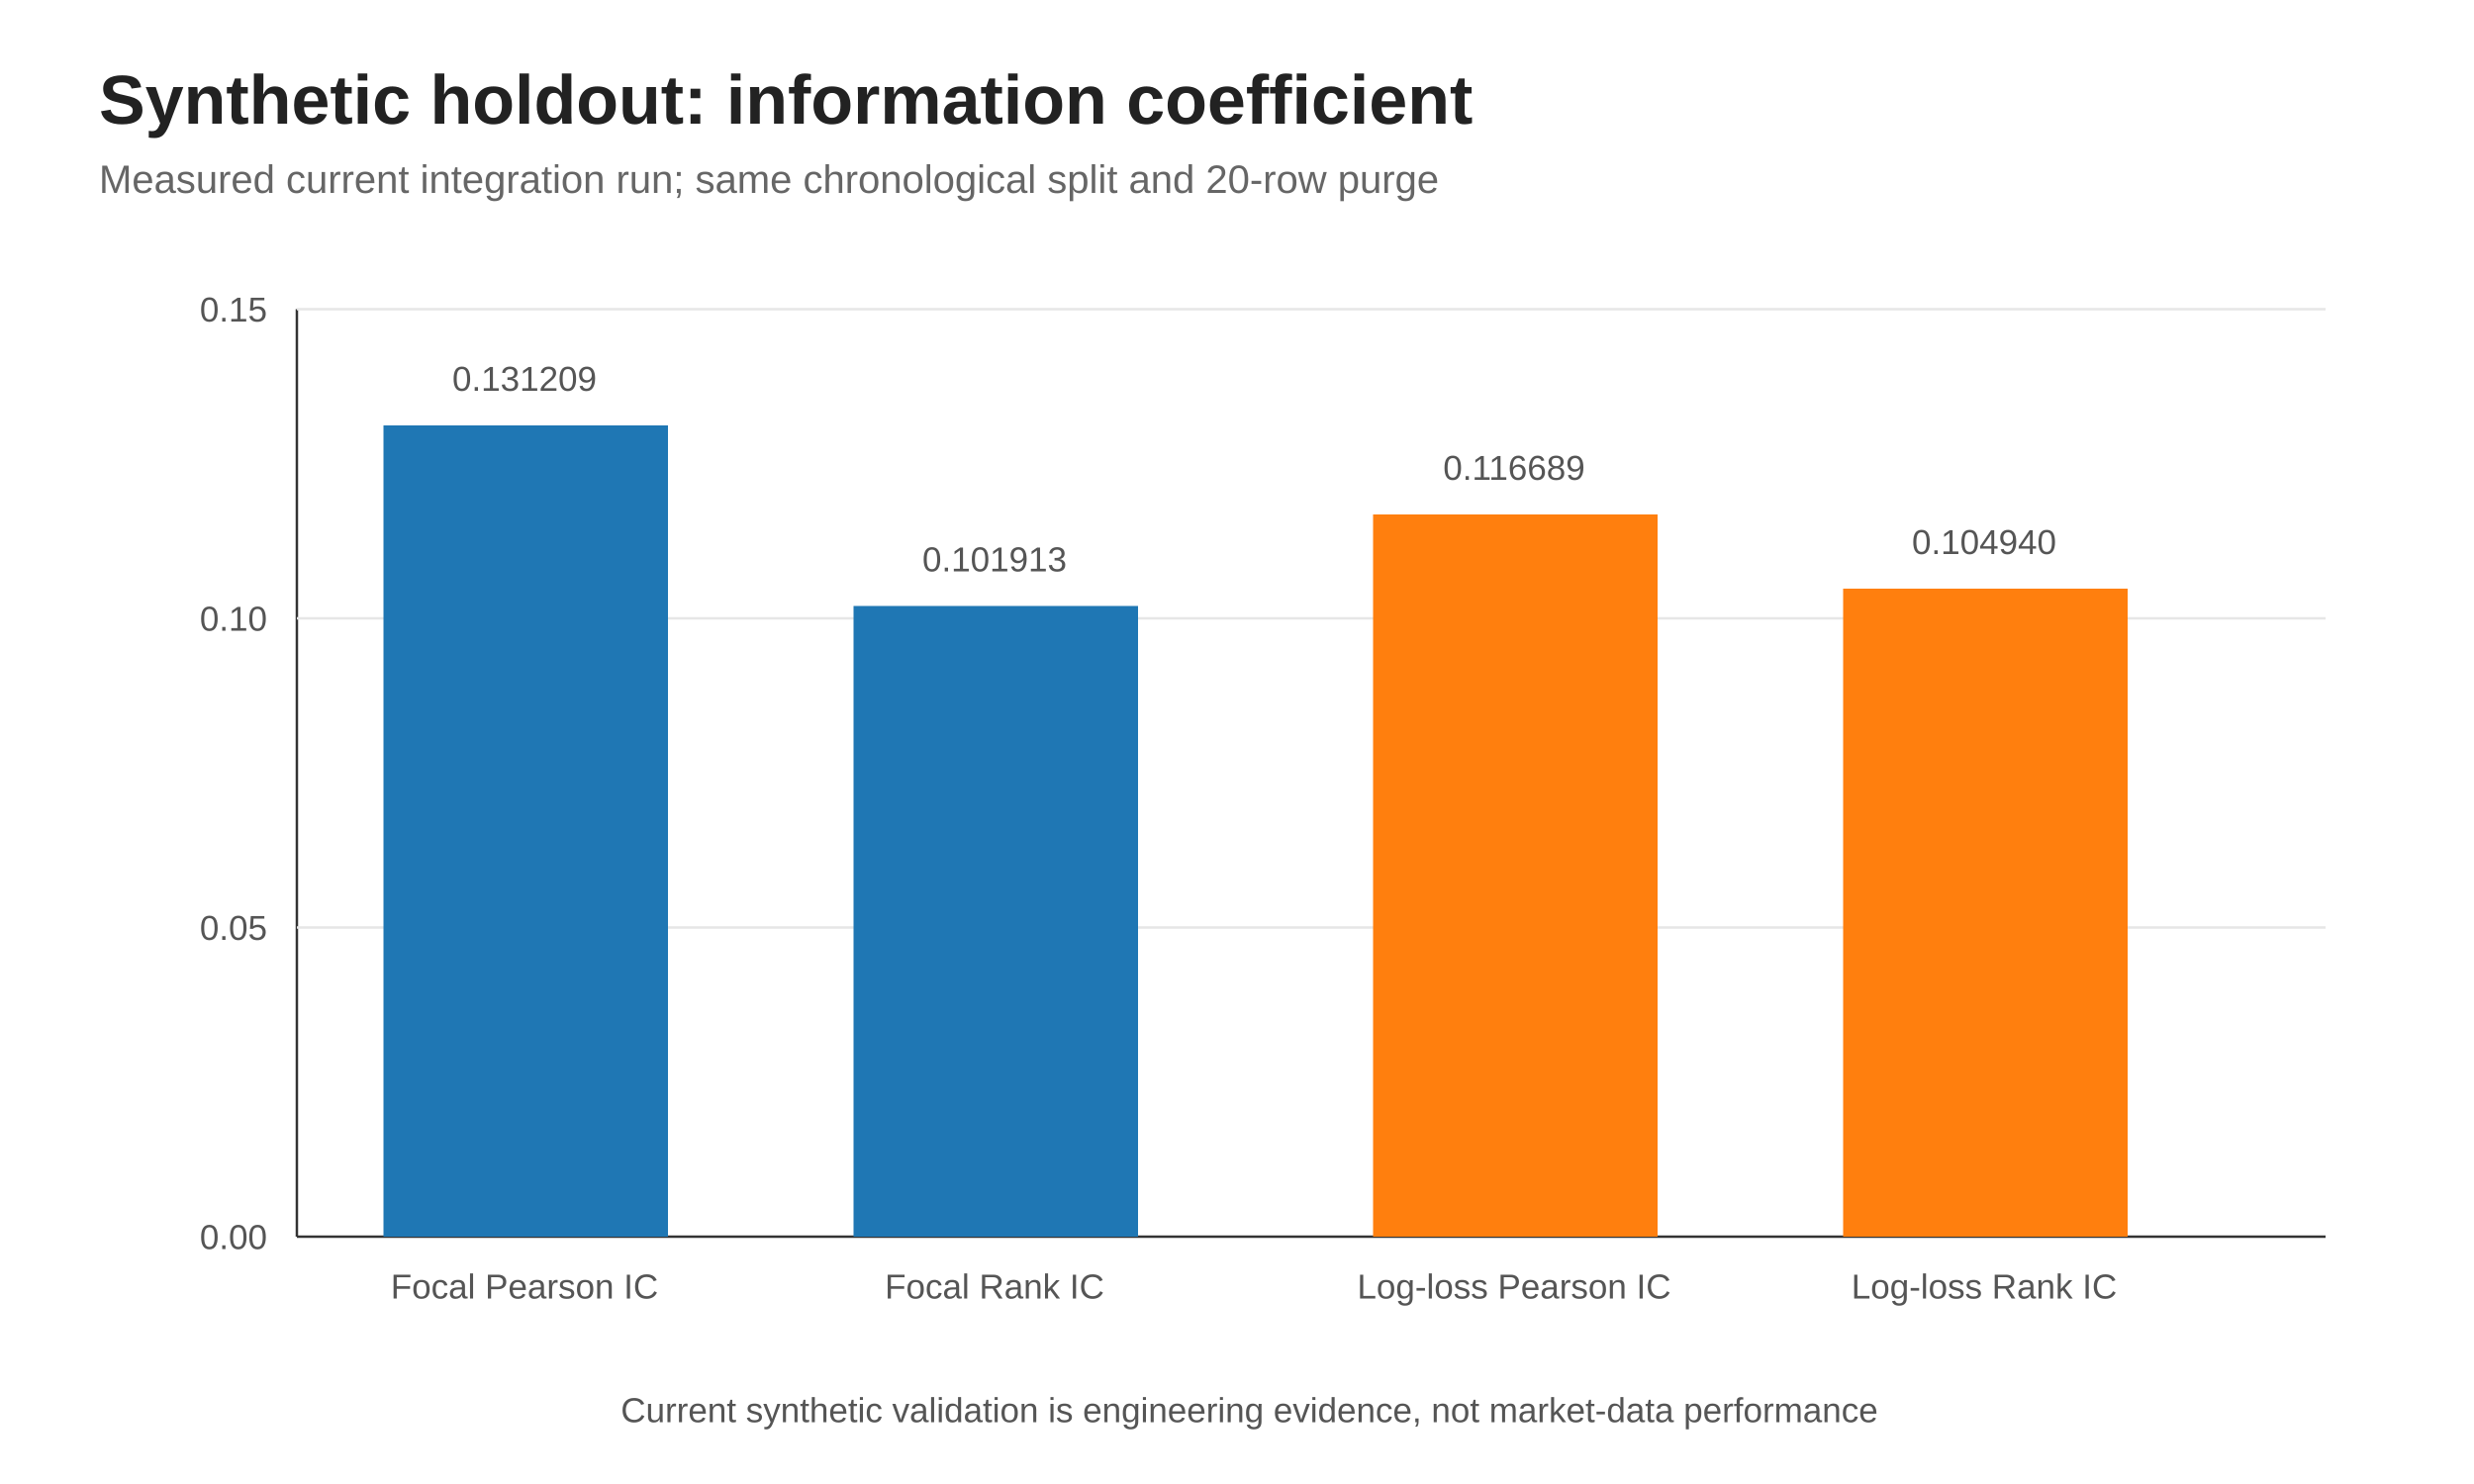
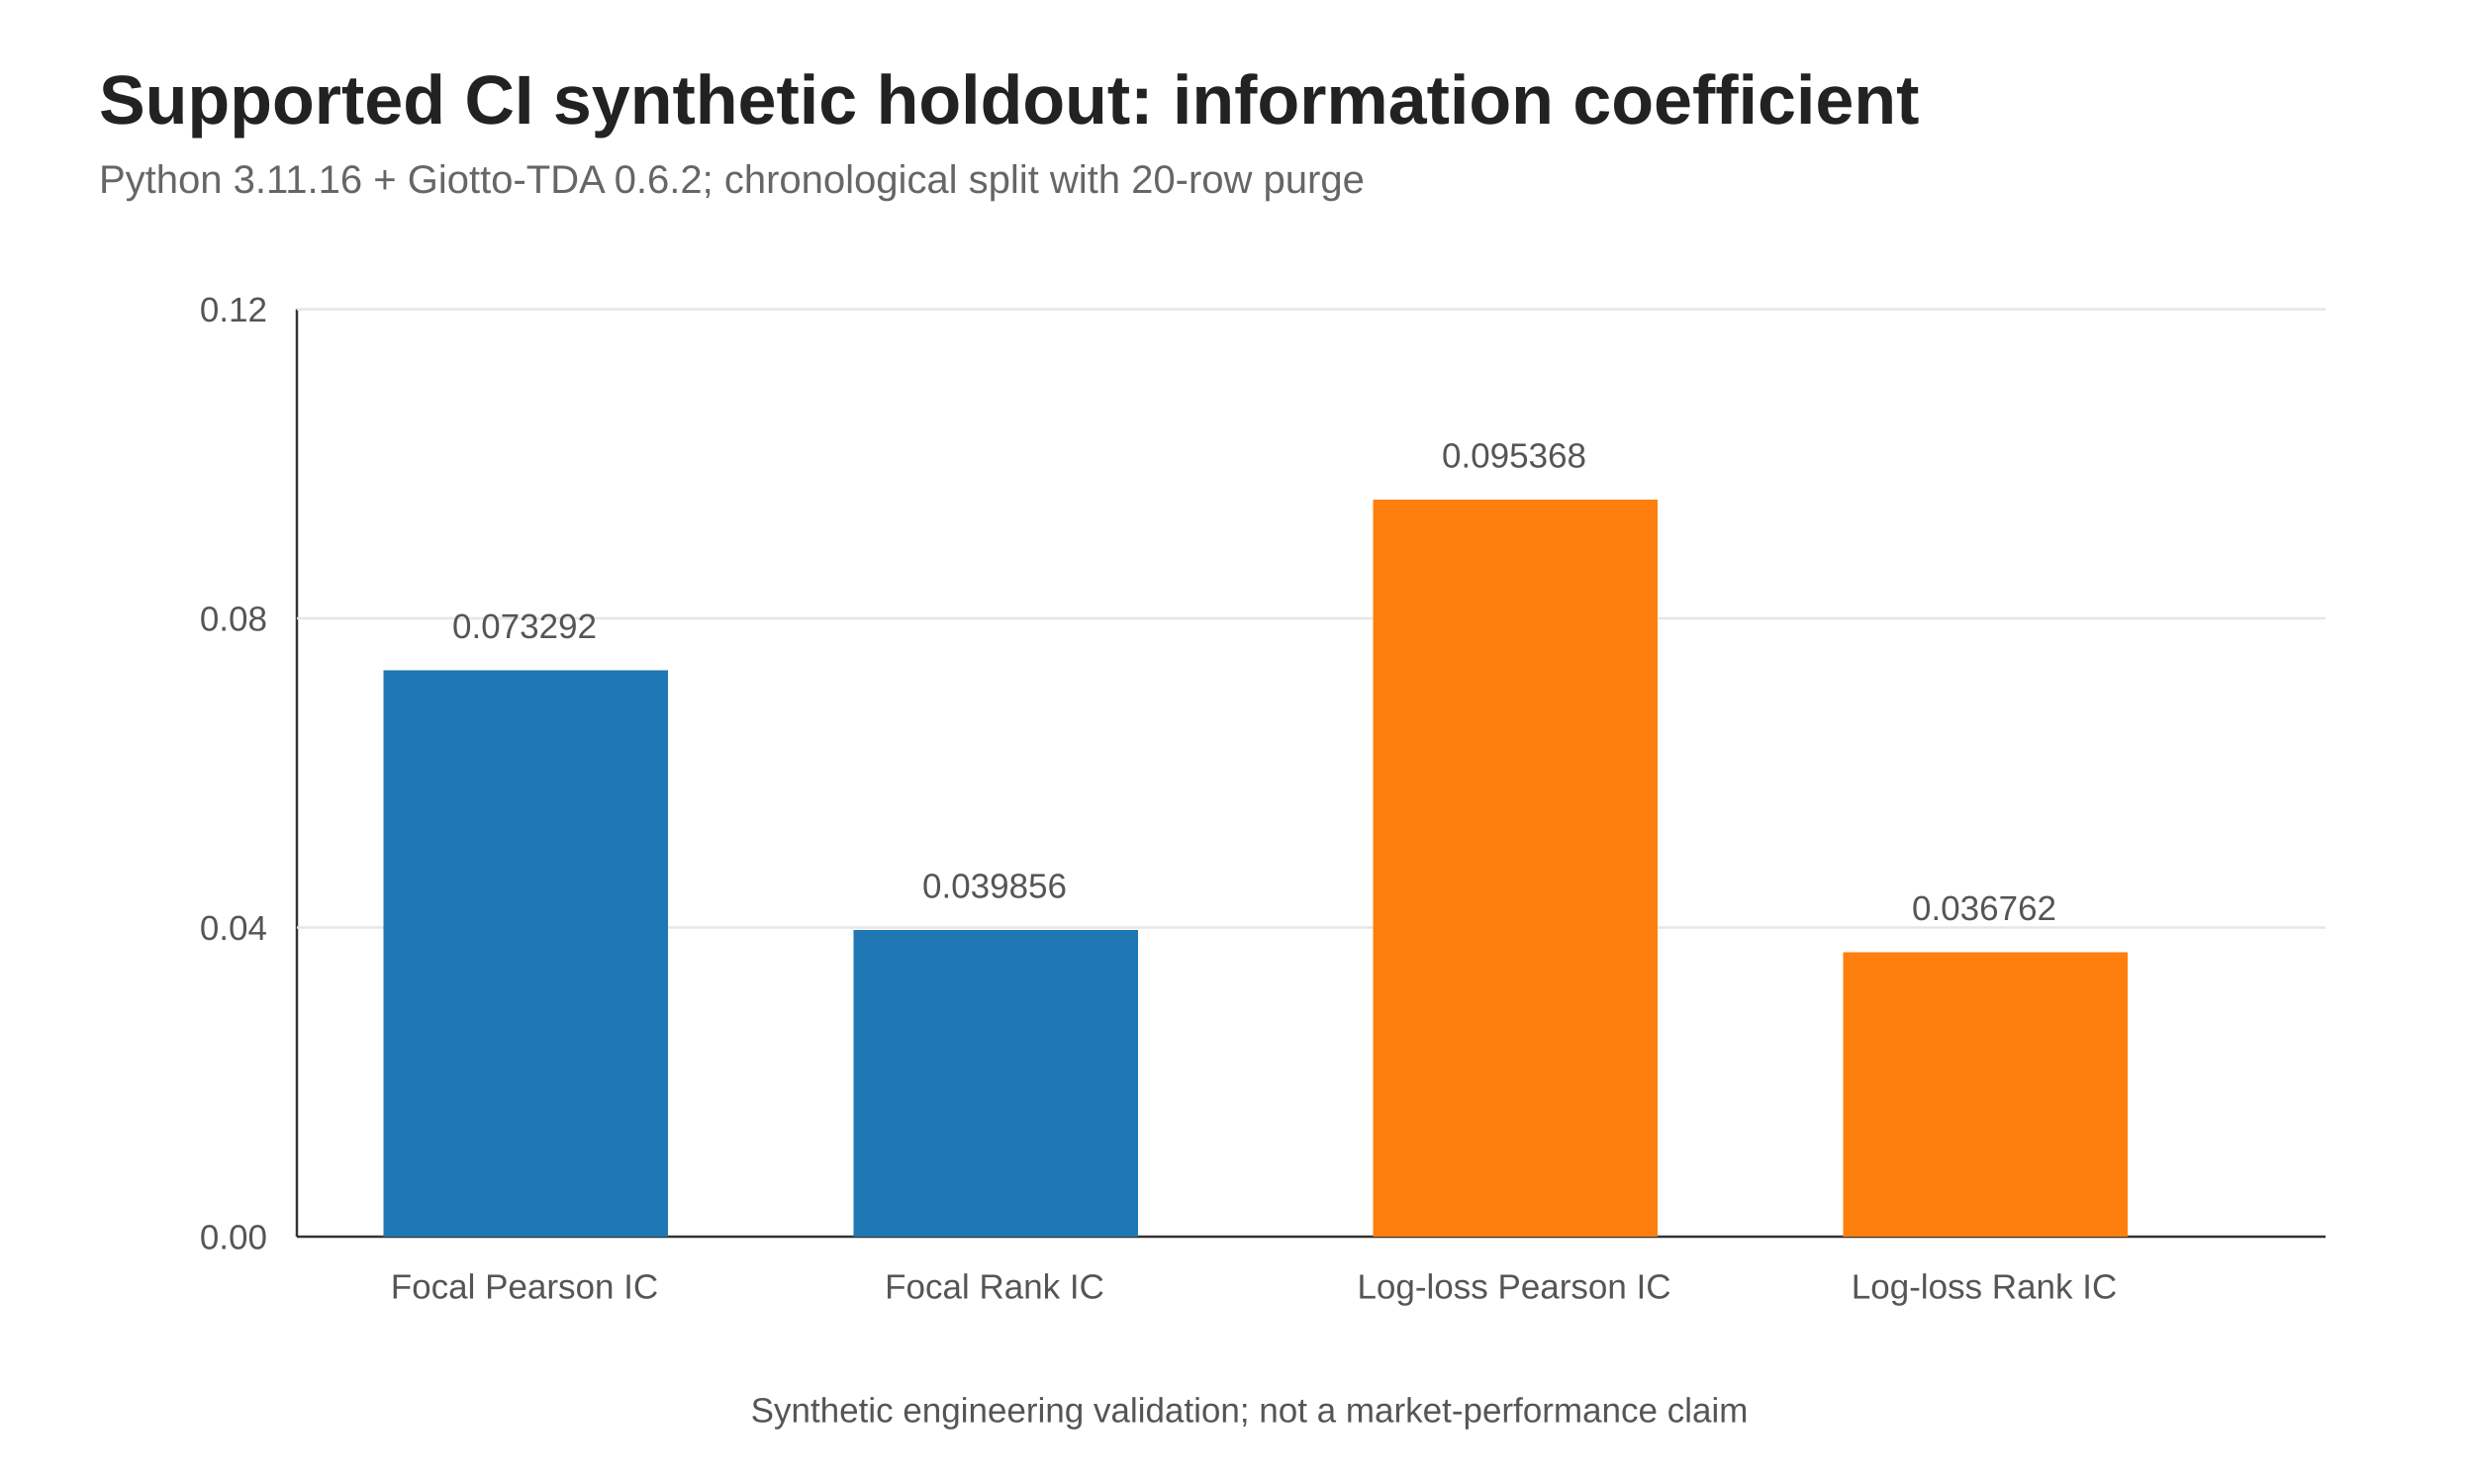
<svg xmlns="http://www.w3.org/2000/svg" width="1000" height="600">
  <rect width="100%" height="100%" fill="white" />
  <style>text{font-family:Arial,Helvetica,sans-serif;fill:#222}.title{font-size:28px;font-weight:600}.sub{font-size:16px;fill:#666}.axis{stroke:#333}.grid{stroke:#e6e6e6}.small{font-size:14px;fill:#555}</style>
-   <text x="40" y="50" class="title">Synthetic holdout: information coefficient</text>
-   <text x="40" y="78" class="sub">Measured current integration run; same chronological split and 20-row purge</text>
+   <text x="40" y="50" class="title">Supported CI synthetic holdout: information coefficient</text>
+   <text x="40" y="78" class="sub">Python 3.11.16 + Giotto-TDA 0.6.2; chronological split with 20-row purge</text>
  <line x1="120" y1="500" x2="940" y2="500" class="axis" />
  <line x1="120" y1="125" x2="120" y2="500" class="axis" />
  <line x1="120" y1="375" x2="940" y2="375" class="grid" />
  <line x1="120" y1="250" x2="940" y2="250" class="grid" />
  <line x1="120" y1="125" x2="940" y2="125" class="grid" />
  <text x="108" y="505" text-anchor="end" class="small">0.00</text>
-   <text x="108" y="380" text-anchor="end" class="small">0.05</text>
-   <text x="108" y="255" text-anchor="end" class="small">0.10</text>
-   <text x="108" y="130" text-anchor="end" class="small">0.15</text>
-   <rect x="155" y="172" width="115" height="328" fill="#1f77b4" />
-   <rect x="345" y="245" width="115" height="255" fill="#1f77b4" />
-   <rect x="555" y="208" width="115" height="292" fill="#ff7f0e" />
-   <rect x="745" y="238" width="115" height="262" fill="#ff7f0e" />
+   <text x="108" y="380" text-anchor="end" class="small">0.04</text>
+   <text x="108" y="255" text-anchor="end" class="small">0.08</text>
+   <text x="108" y="130" text-anchor="end" class="small">0.12</text>
+   <rect x="155" y="271" width="115" height="229" fill="#1f77b4" />
+   <rect x="345" y="376" width="115" height="124" fill="#1f77b4" />
+   <rect x="555" y="202" width="115" height="298" fill="#ff7f0e" />
+   <rect x="745" y="385" width="115" height="115" fill="#ff7f0e" />
  <text x="212" y="525" text-anchor="middle" class="small">Focal Pearson IC</text>
  <text x="402" y="525" text-anchor="middle" class="small">Focal Rank IC</text>
  <text x="612" y="525" text-anchor="middle" class="small">Log-loss Pearson IC</text>
  <text x="802" y="525" text-anchor="middle" class="small">Log-loss Rank IC</text>
-   <text x="212" y="158" text-anchor="middle" class="small">0.131209</text>
-   <text x="402" y="231" text-anchor="middle" class="small">0.101913</text>
-   <text x="612" y="194" text-anchor="middle" class="small">0.116689</text>
-   <text x="802" y="224" text-anchor="middle" class="small">0.104940</text>
-   <text x="505" y="575" text-anchor="middle" class="small">Current synthetic validation is engineering evidence, not market-data performance</text>
+   <text x="212" y="258" text-anchor="middle" class="small">0.073292</text>
+   <text x="402" y="363" text-anchor="middle" class="small">0.039856</text>
+   <text x="612" y="189" text-anchor="middle" class="small">0.095368</text>
+   <text x="802" y="372" text-anchor="middle" class="small">0.036762</text>
+   <text x="505" y="575" text-anchor="middle" class="small">Synthetic engineering validation; not a market-performance claim</text>
</svg>
